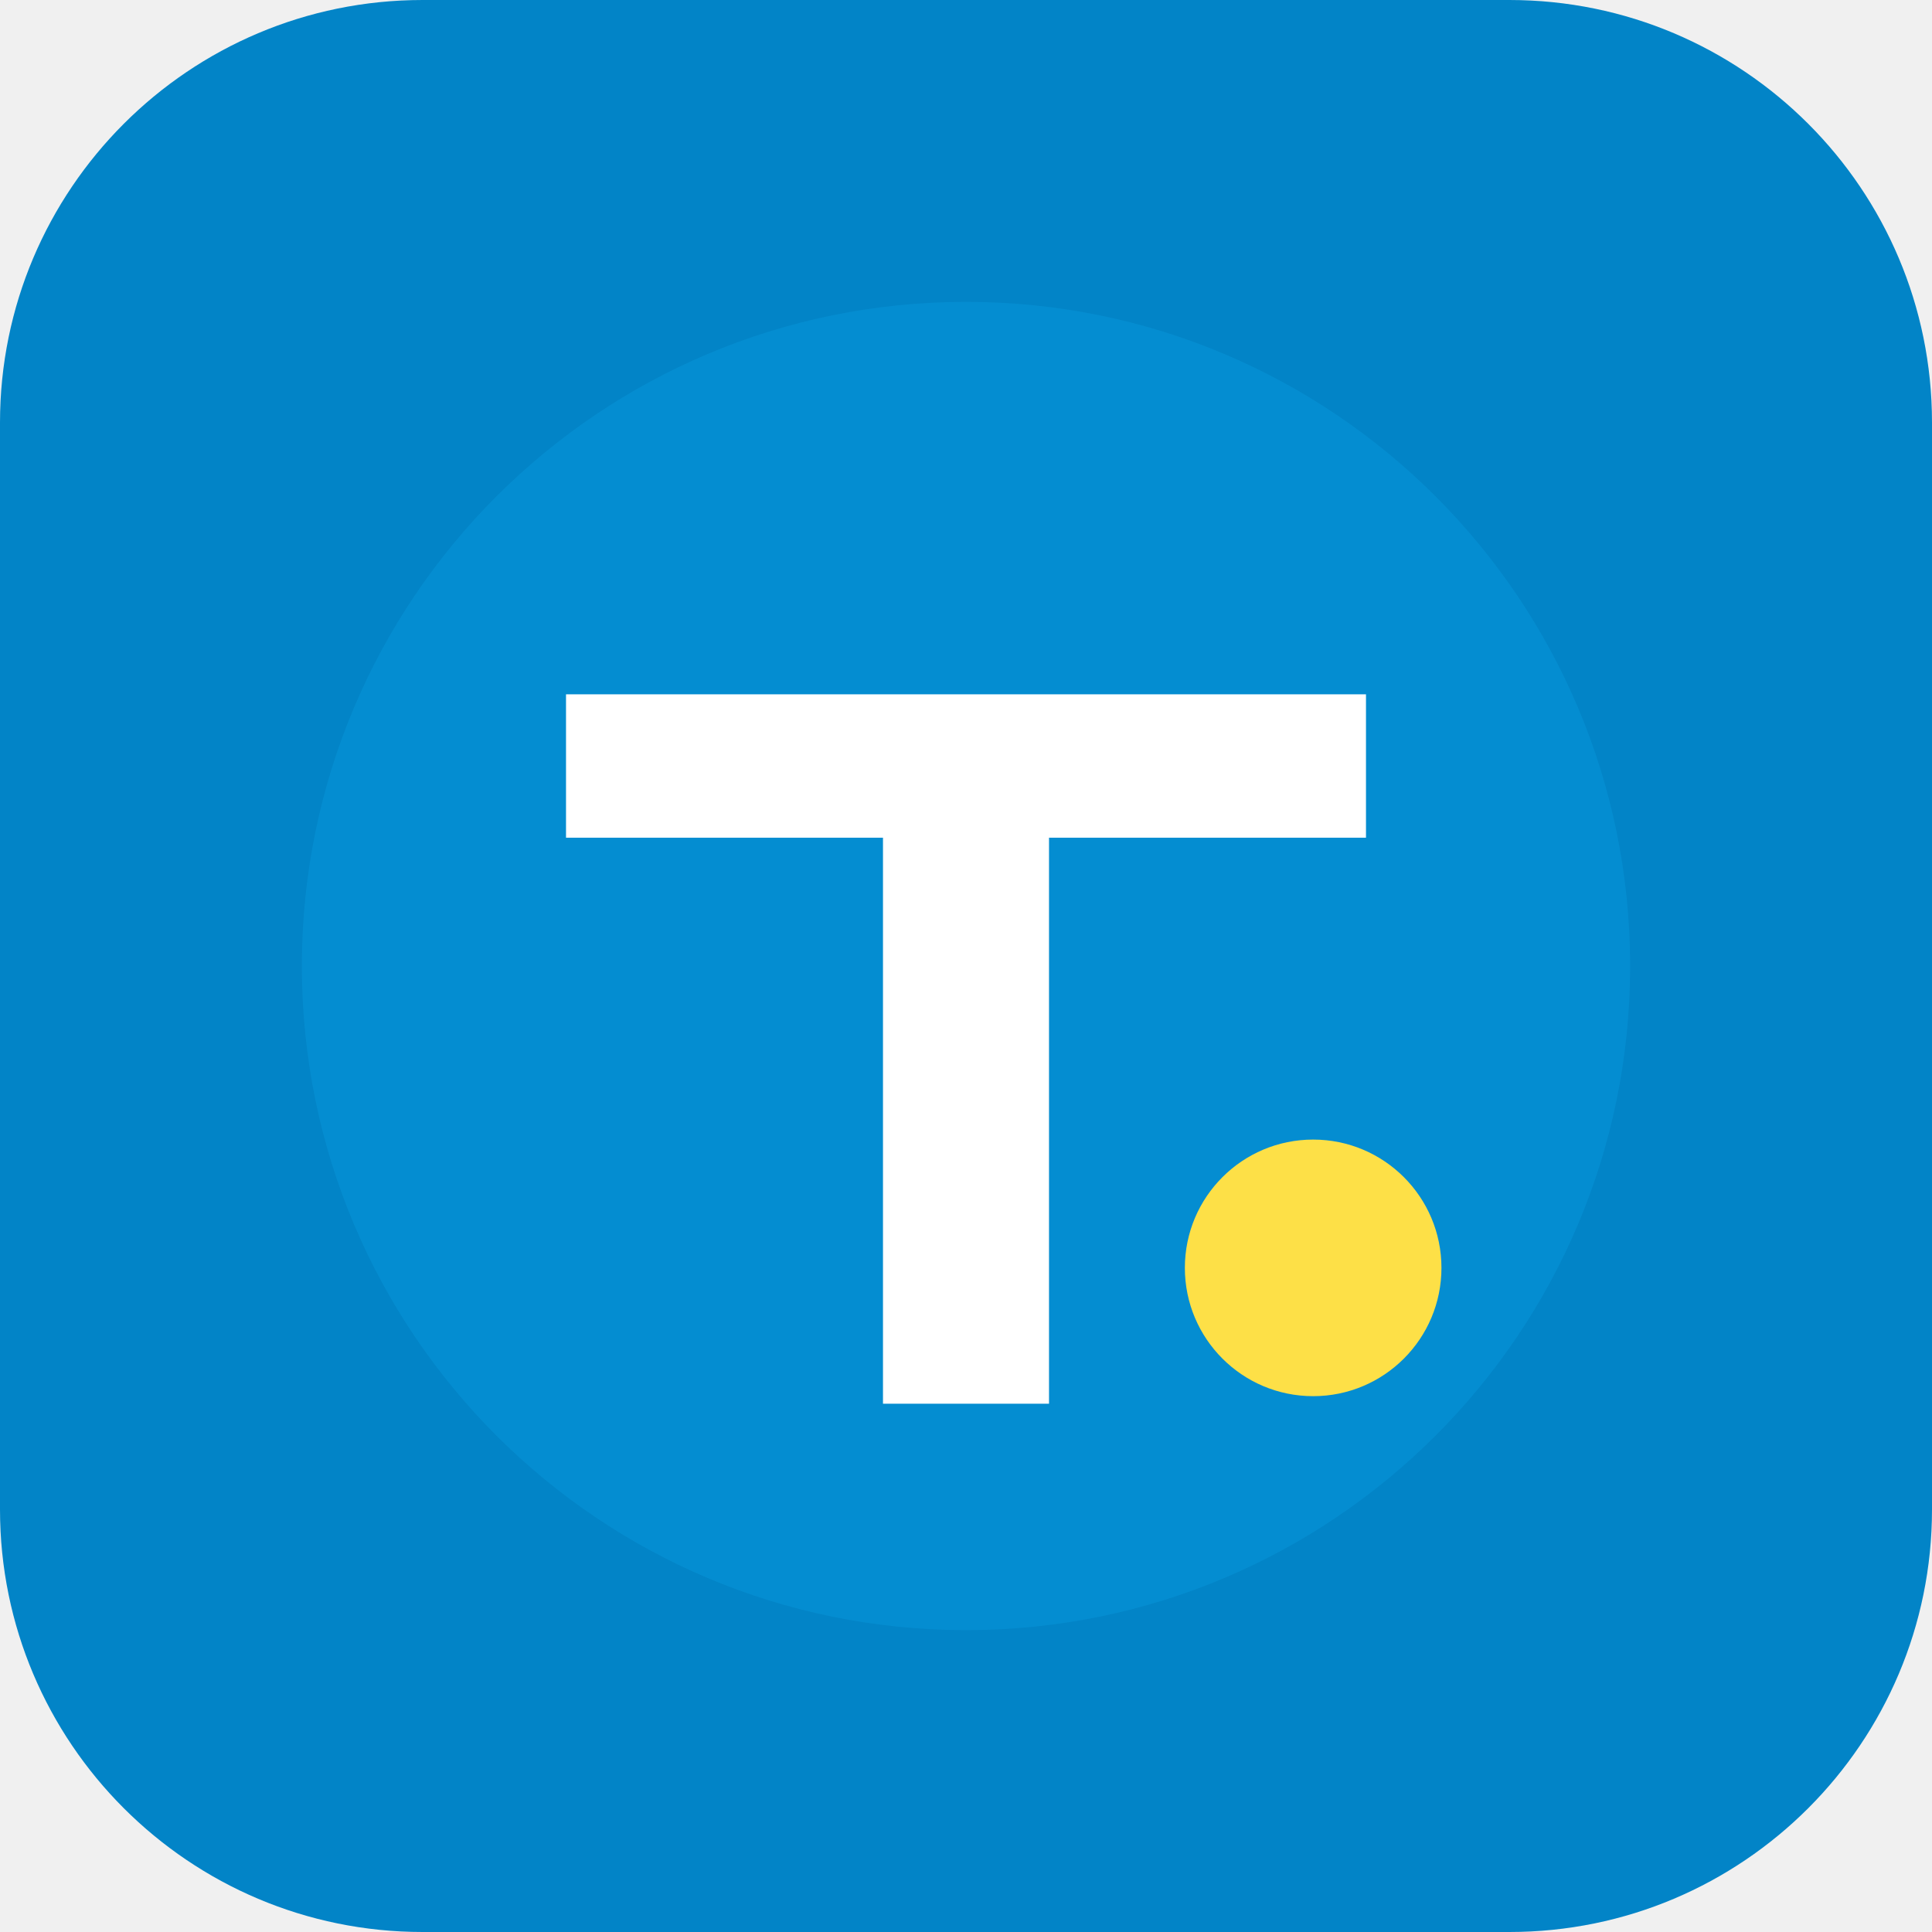
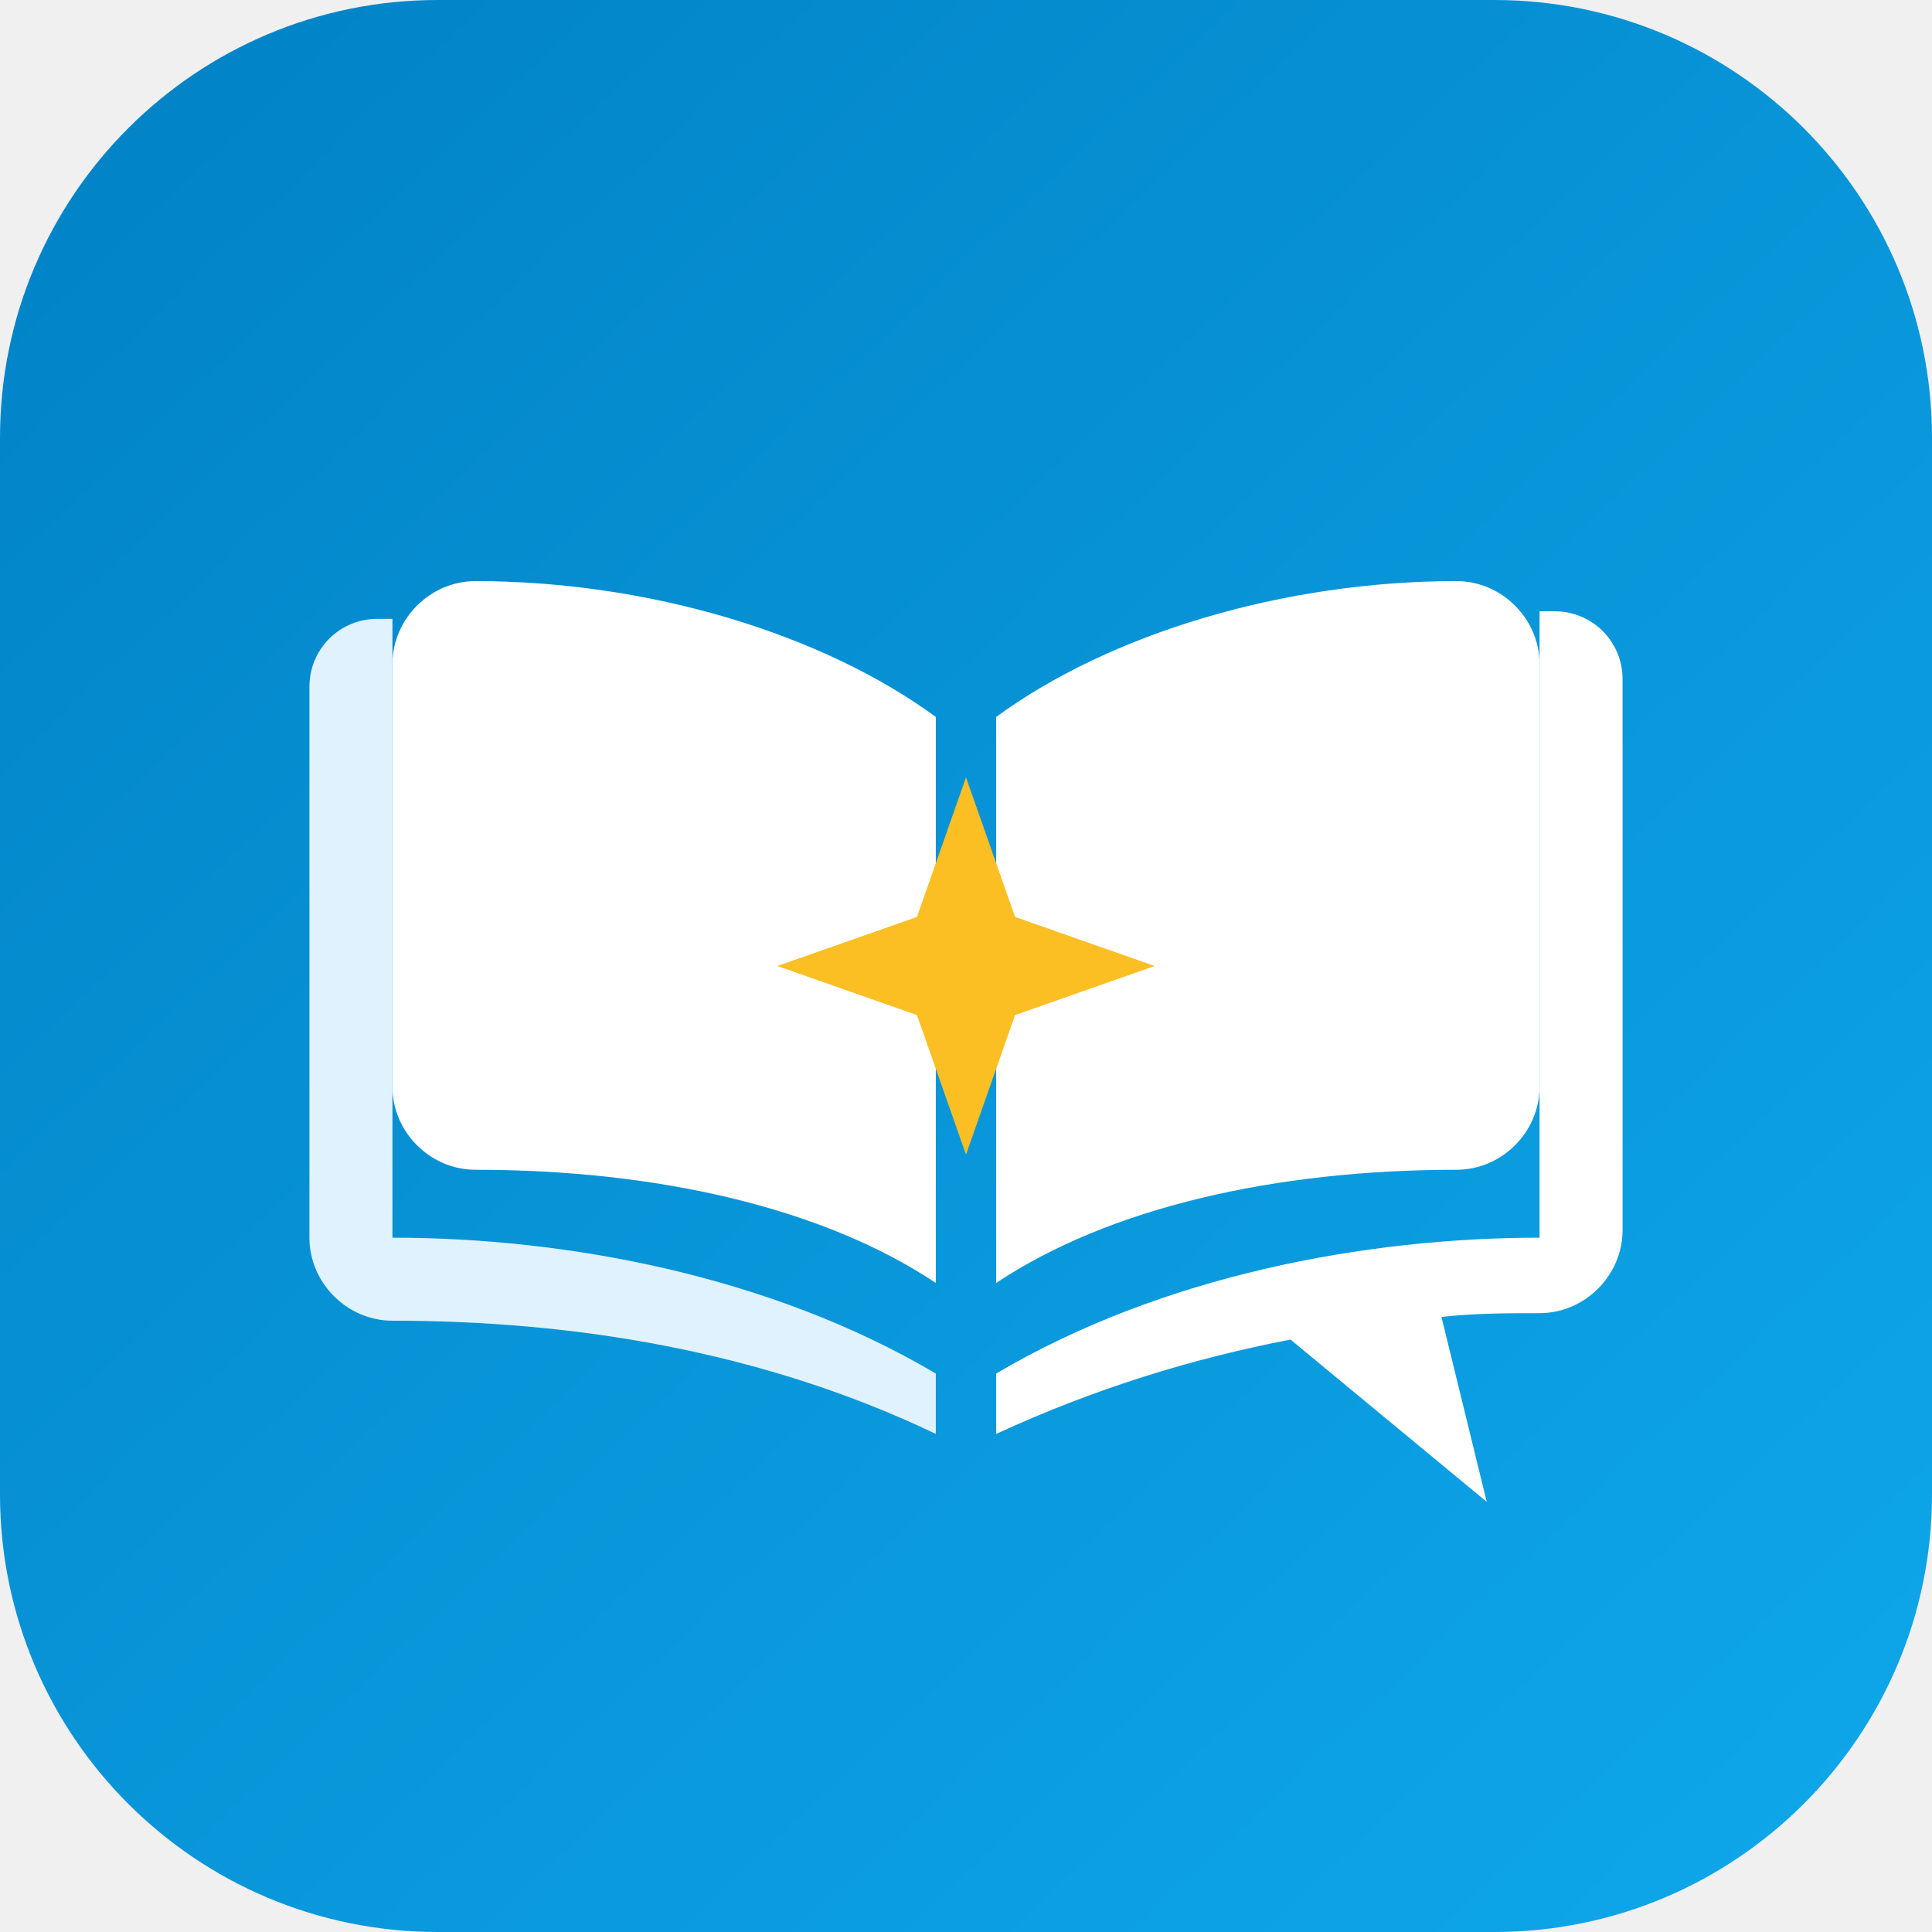
<svg xmlns="http://www.w3.org/2000/svg" viewBox="0 0 512 512" fill="none">
-   <rect width="512" height="512" rx="112" fill="#0284C7" />
-   <circle cx="256" cy="256" r="176" fill="#0EA5E9" fill-opacity="0.28" />
-   <path d="M150 184h212v38h-84v150h-44V222h-84v-38z" fill="#FFFFFF" />
-   <circle cx="348" cy="336" r="34" fill="#FDE047" />
+   <defs>
+     <linearGradient id="tmlingo-bg" x1="36" y1="24" x2="476" y2="488" gradientUnits="userSpaceOnUse">
+       <stop offset="0%" stop-color="#0284C7" />
+       <stop offset="100%" stop-color="#0EA5E9" />
+     </linearGradient>
+   </defs>
+   <rect width="512" height="512" rx="116" fill="url(#tmlingo-bg)" />
+   <path d="M126 154c46 0 92 14 122 36v150c-30-20-74-30-122-30-12 0-22-10-22-22V176c0-12 10-22 22-22z" fill="#FFFFFF" />
+   <path d="M386 154c-46 0-92 14-122 36v150c30-20 74-30 122-30 12 0 22-10 22-22V176c0-12-10-22-22-22z" fill="#FFFFFF" />
+   <path d="M104 328c46 0 100 10 144 36v16c-46-22-96-30-144-30-12 0-22-10-22-22v-146c0-10 8-18 18-18h4v164z" fill="#E0F2FE" />
+   <path d="M408 328c-46 0-100 10-144 36v16c26-12 52-20 78-25l52 43-12-49c9-1 18-1 26-1 12 0 22-10 22-22v-146c0-10-8-18-18-18h-4v166z" fill="#FFFFFF" />
+   <path d="M256 206l13 37 37 13-37 13-13 37-13-37-37-13 37-13 13-37z" fill="#FBBF24" />
</svg>
